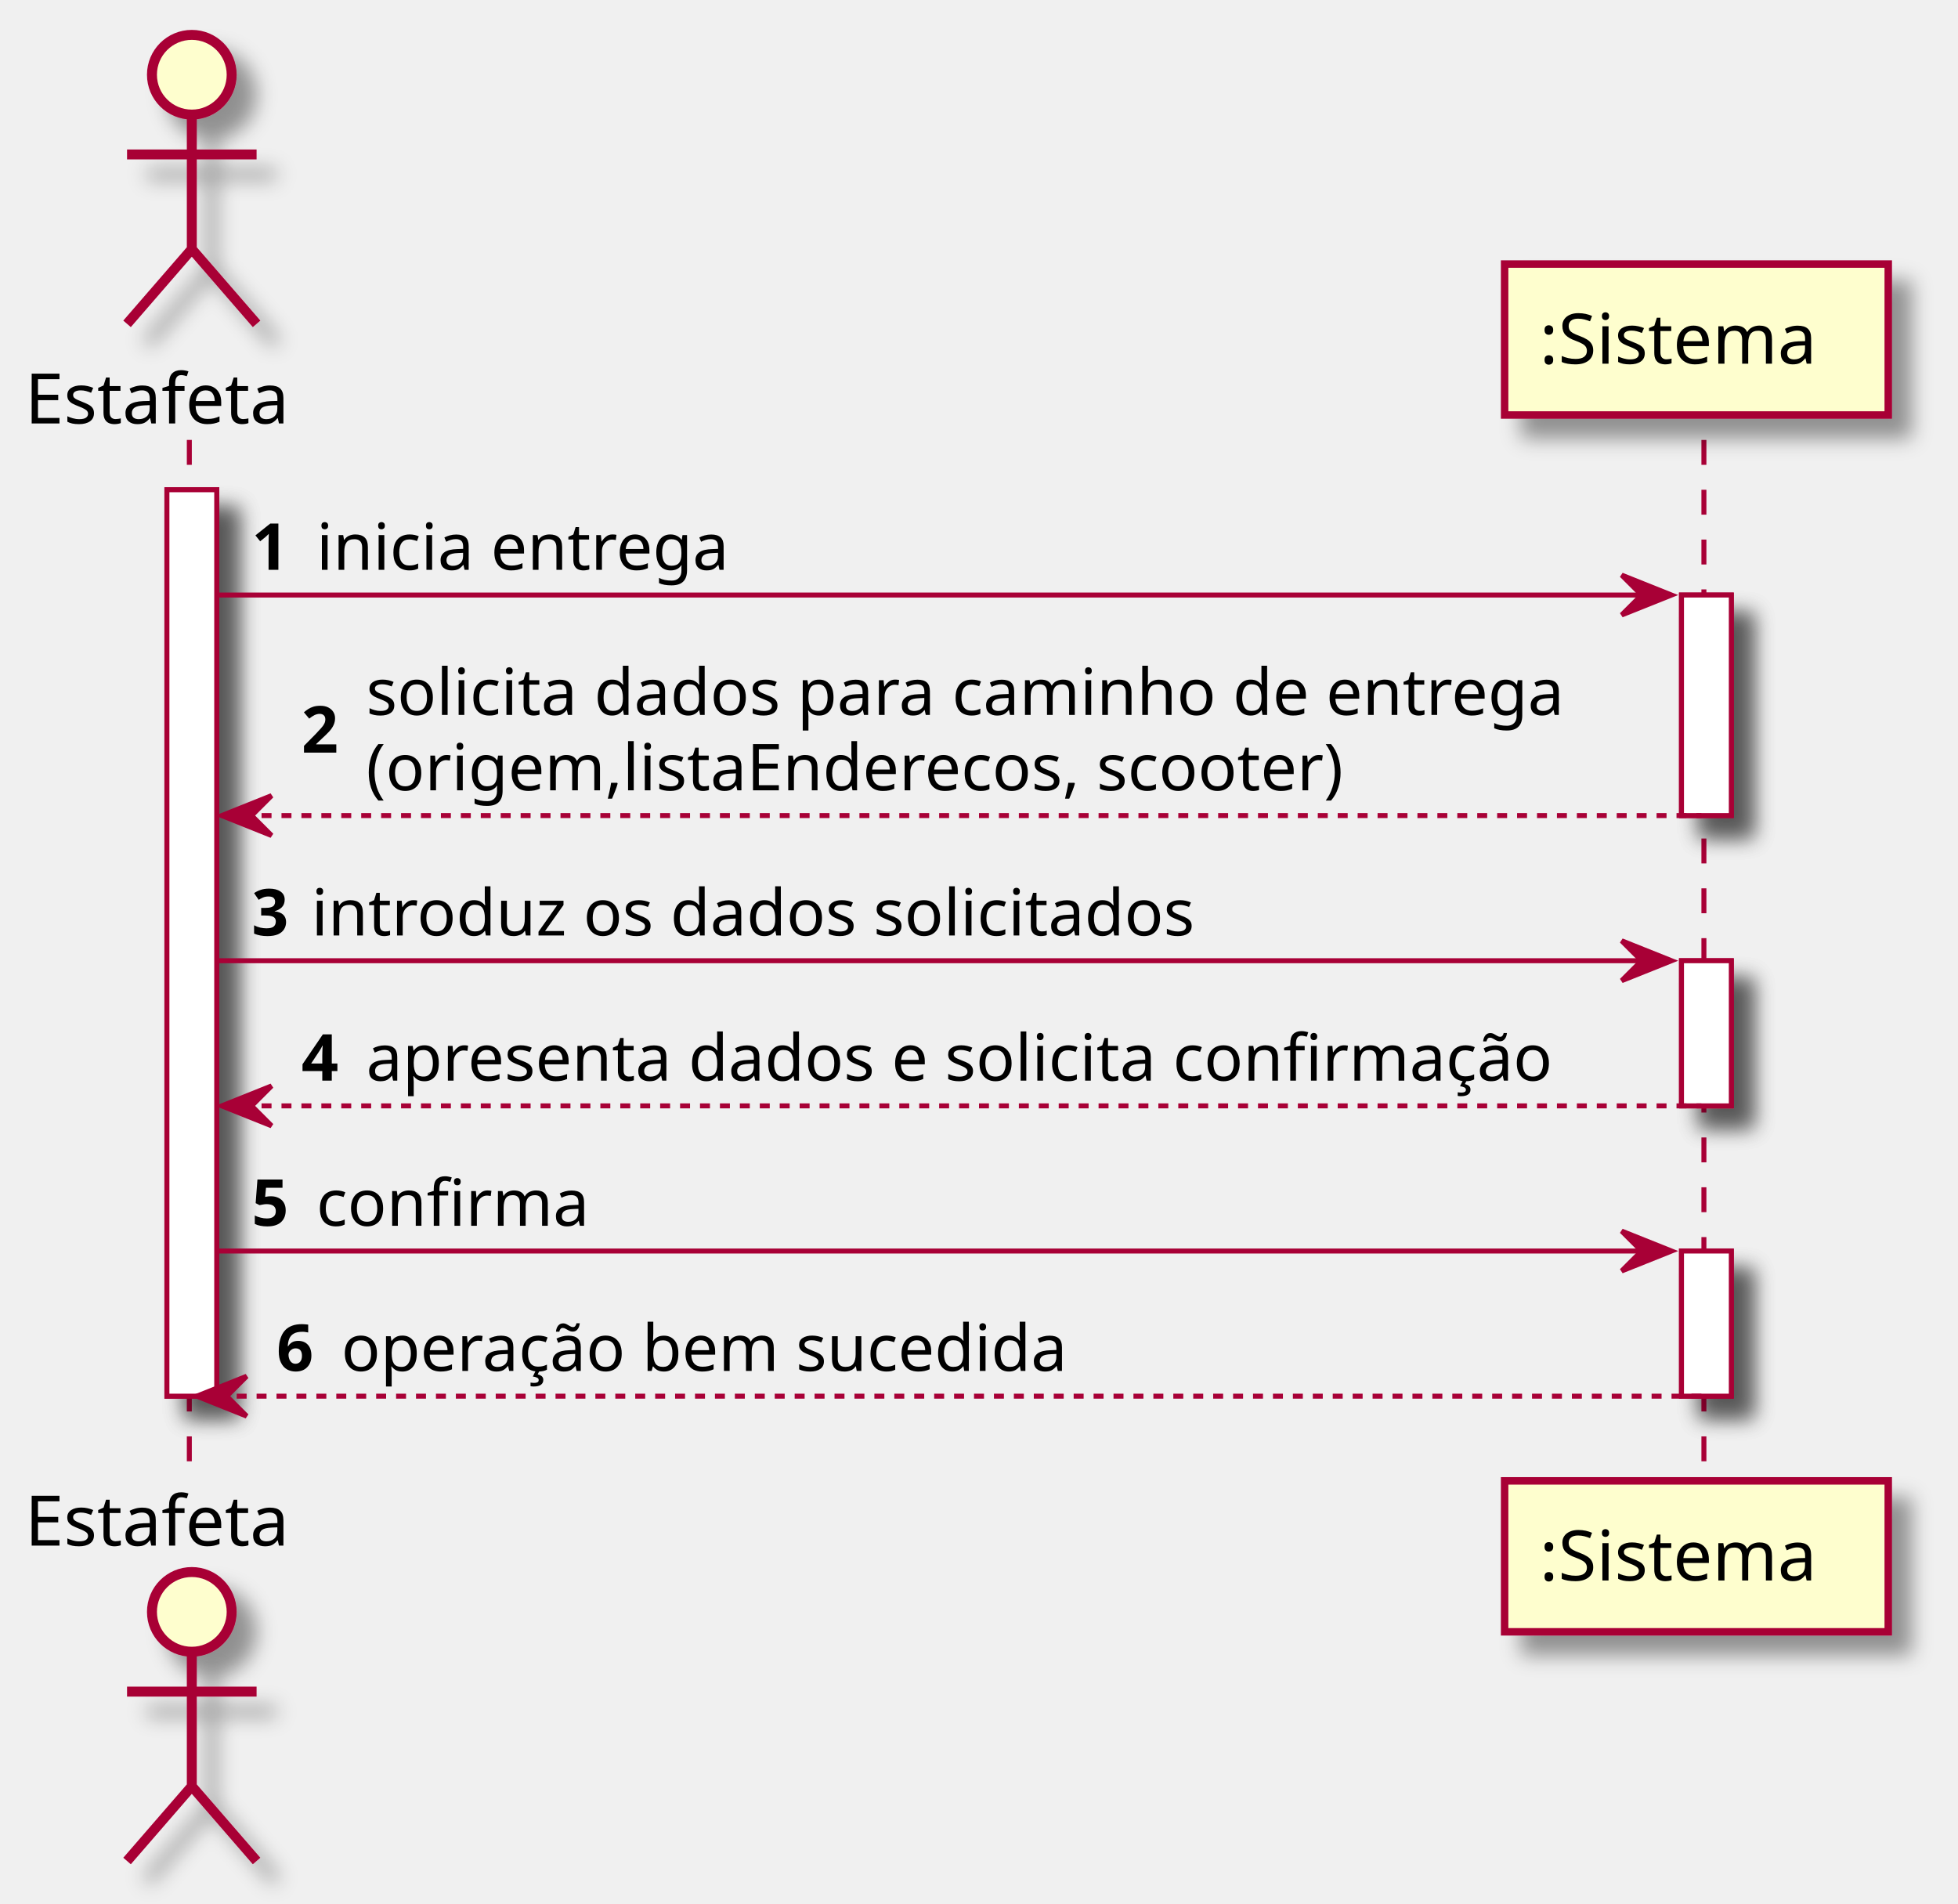
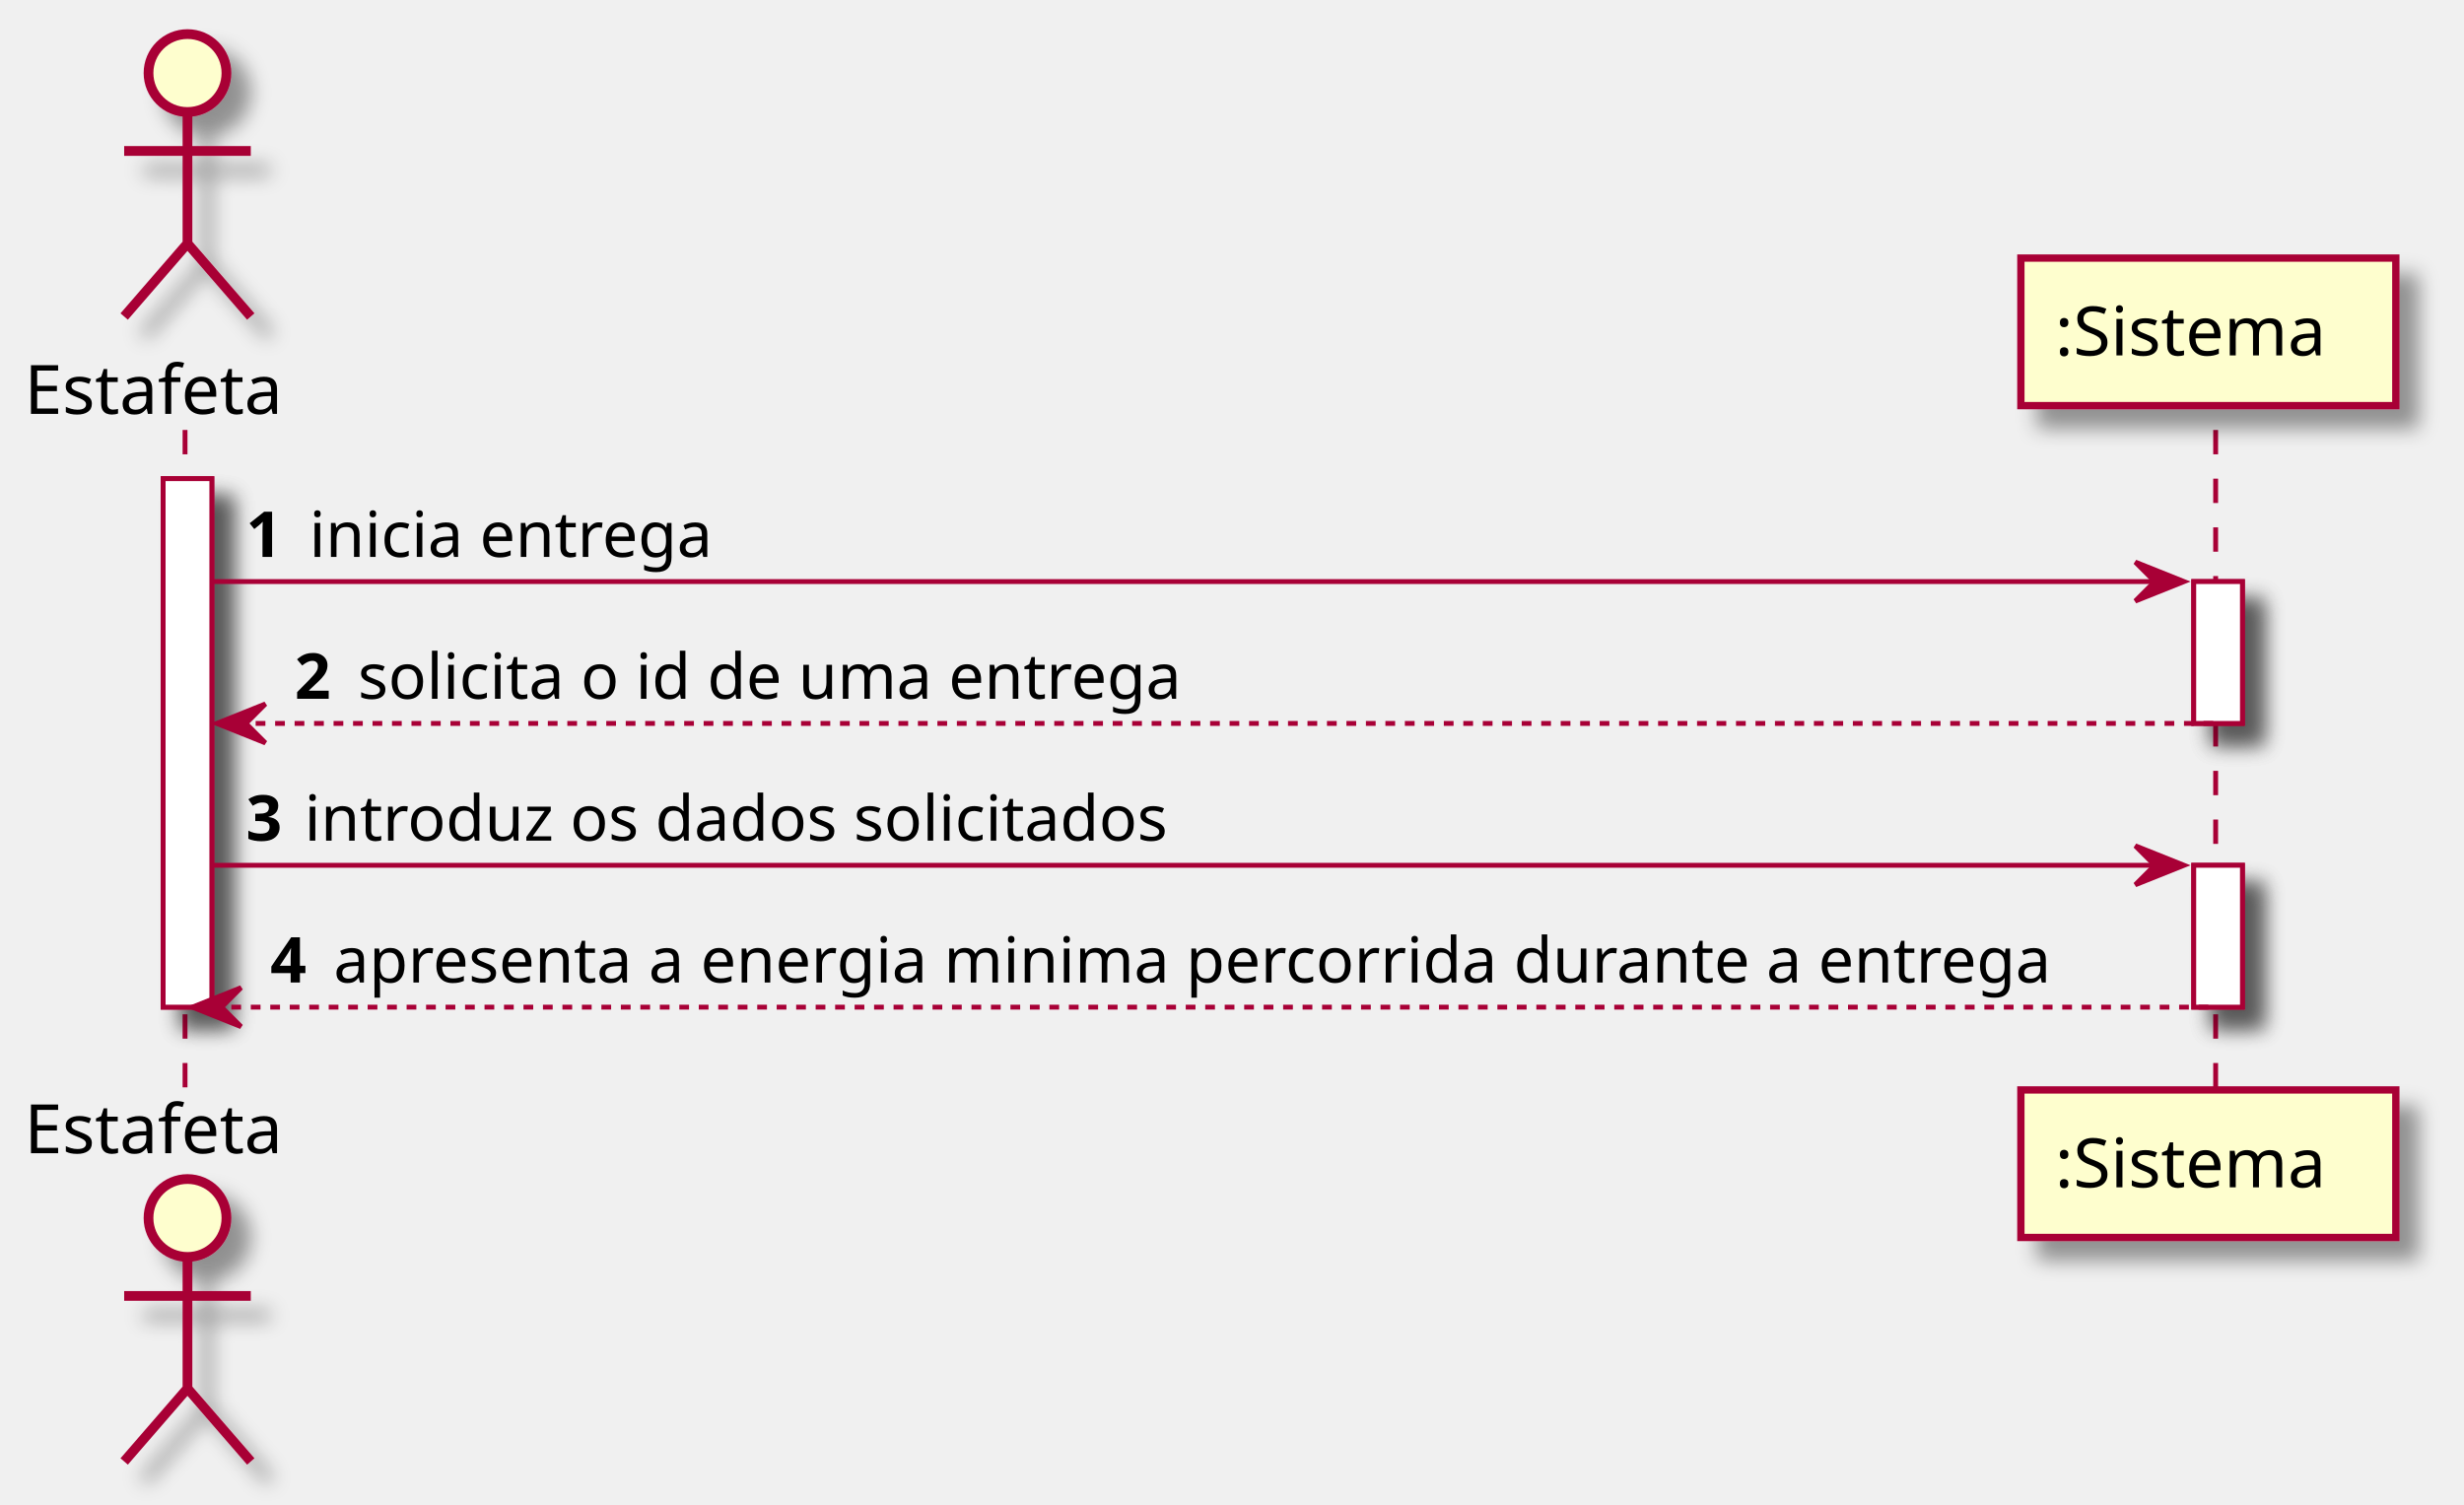
- <svg xmlns="http://www.w3.org/2000/svg" contentScriptType="application/ecmascript" contentStyleType="text/css" height="382px" preserveAspectRatio="none" style="width:393px;height:382px;" version="1.1" viewBox="0 0 393 382" width="393px" zoomAndPan="magnify">
+ <svg xmlns="http://www.w3.org/2000/svg" contentScriptType="application/ecmascript" contentStyleType="text/css" height="309px" preserveAspectRatio="none" style="width:506px;height:309px;" version="1.1" viewBox="0 0 506 309" width="506px" zoomAndPan="magnify">
  <defs>
-     <filter height="300%" id="f1vy85tmuszcst" width="300%" x="-1" y="-1">
+     <filter height="300%" id="f30n6uuccnrtm" width="300%" x="-1" y="-1">
      <feGaussianBlur result="blurOut" stdDeviation="2.0" />
      <feColorMatrix in="blurOut" result="blurOut2" type="matrix" values="0 0 0 0 0 0 0 0 0 0 0 0 0 0 0 0 0 0 .4 0" />
      <feOffset dx="4.0" dy="4.0" in="blurOut2" result="blurOut3" />
      <feBlend in="SourceGraphic" in2="blurOut3" mode="normal" />
    </filter>
  </defs>
  <g>
-     <rect fill="#FFFFFF" filter="url(#f1vy85tmuszcst)" height="181.93" style="stroke:#A80036;stroke-width:1.0;" width="10" x="33.5" y="98.297" />
-     <rect fill="#FFFFFF" filter="url(#f1vy85tmuszcst)" height="44.266" style="stroke:#A80036;stroke-width:1.0;" width="10" x="337.5" y="119.43" />
-     <rect fill="#FFFFFF" filter="url(#f1vy85tmuszcst)" height="29.133" style="stroke:#A80036;stroke-width:1.0;" width="10" x="337.5" y="192.828" />
-     <rect fill="#FFFFFF" filter="url(#f1vy85tmuszcst)" height="29.133" style="stroke:#A80036;stroke-width:1.0;" width="10" x="337.5" y="251.094" />
-     <line style="stroke:#A80036;stroke-width:1.0;stroke-dasharray:5.0,5.0;" x1="38" x2="38" y1="88.297" y2="298.227" />
-     <line style="stroke:#A80036;stroke-width:1.0;stroke-dasharray:5.0,5.0;" x1="342" x2="342" y1="88.297" y2="298.227" />
+     <rect fill="#FFFFFF" filter="url(#f30n6uuccnrtm)" height="108.531" style="stroke:#A80036;stroke-width:1.0;" width="10" x="33.5" y="98.297" />
+     <rect fill="#FFFFFF" filter="url(#f30n6uuccnrtm)" height="29.133" style="stroke:#A80036;stroke-width:1.0;" width="10" x="450.5" y="119.43" />
+     <rect fill="#FFFFFF" filter="url(#f30n6uuccnrtm)" height="29.133" style="stroke:#A80036;stroke-width:1.0;" width="10" x="450.5" y="177.695" />
+     <line style="stroke:#A80036;stroke-width:1.0;stroke-dasharray:5.0,5.0;" x1="38" x2="38" y1="88.297" y2="224.828" />
+     <line style="stroke:#A80036;stroke-width:1.0;stroke-dasharray:5.0,5.0;" x1="455" x2="455" y1="88.297" y2="224.828" />
    <text fill="#000000" font-family="sans-serif" font-size="14" lengthAdjust="spacing" textLength="61" x="5" y="84.995">Estafeta</text>
-     <ellipse cx="38.5" cy="15" fill="#FEFECE" filter="url(#f1vy85tmuszcst)" rx="8" ry="8" style="stroke:#A80036;stroke-width:2.0;" />
-     <path d="M38.5,23 L38.5,50 M25.5,31 L51.5,31 M38.5,50 L25.5,65 M38.5,50 L51.5,65 " fill="none" filter="url(#f1vy85tmuszcst)" style="stroke:#A80036;stroke-width:2.0;" />
-     <text fill="#000000" font-family="sans-serif" font-size="14" lengthAdjust="spacing" textLength="61" x="5" y="310.222">Estafeta</text>
-     <ellipse cx="38.5" cy="323.523" fill="#FEFECE" filter="url(#f1vy85tmuszcst)" rx="8" ry="8" style="stroke:#A80036;stroke-width:2.0;" />
-     <path d="M38.5,331.523 L38.5,358.523 M25.5,339.523 L51.5,339.523 M38.5,358.523 L25.5,373.523 M38.5,358.523 L51.5,373.523 " fill="none" filter="url(#f1vy85tmuszcst)" style="stroke:#A80036;stroke-width:2.0;" />
-     <rect fill="#FEFECE" filter="url(#f1vy85tmuszcst)" height="30.297" style="stroke:#A80036;stroke-width:1.5;" width="77" x="302" y="53" />
-     <text fill="#000000" font-family="sans-serif" font-size="14" lengthAdjust="spacing" textLength="63" x="309" y="72.995">:Sistema</text>
-     <rect fill="#FEFECE" filter="url(#f1vy85tmuszcst)" height="30.297" style="stroke:#A80036;stroke-width:1.5;" width="77" x="302" y="297.227" />
-     <text fill="#000000" font-family="sans-serif" font-size="14" lengthAdjust="spacing" textLength="63" x="309" y="317.222">:Sistema</text>
-     <rect fill="#FFFFFF" filter="url(#f1vy85tmuszcst)" height="181.93" style="stroke:#A80036;stroke-width:1.0;" width="10" x="33.5" y="98.297" />
-     <rect fill="#FFFFFF" filter="url(#f1vy85tmuszcst)" height="44.266" style="stroke:#A80036;stroke-width:1.0;" width="10" x="337.5" y="119.43" />
-     <rect fill="#FFFFFF" filter="url(#f1vy85tmuszcst)" height="29.133" style="stroke:#A80036;stroke-width:1.0;" width="10" x="337.5" y="192.828" />
-     <rect fill="#FFFFFF" filter="url(#f1vy85tmuszcst)" height="29.133" style="stroke:#A80036;stroke-width:1.0;" width="10" x="337.5" y="251.094" />
-     <polygon fill="#A80036" points="325.5,115.43,335.5,119.43,325.5,123.43,329.5,119.43" style="stroke:#A80036;stroke-width:1.0;" />
-     <line style="stroke:#A80036;stroke-width:1.0;" x1="43.5" x2="331.5" y1="119.43" y2="119.43" />
+     <ellipse cx="38.5" cy="15" fill="#FEFECE" filter="url(#f30n6uuccnrtm)" rx="8" ry="8" style="stroke:#A80036;stroke-width:2.0;" />
+     <path d="M38.5,23 L38.5,50 M25.5,31 L51.5,31 M38.5,50 L25.5,65 M38.5,50 L51.5,65 " fill="none" filter="url(#f30n6uuccnrtm)" style="stroke:#A80036;stroke-width:2.0;" />
+     <text fill="#000000" font-family="sans-serif" font-size="14" lengthAdjust="spacing" textLength="61" x="5" y="236.823">Estafeta</text>
+     <ellipse cx="38.5" cy="250.125" fill="#FEFECE" filter="url(#f30n6uuccnrtm)" rx="8" ry="8" style="stroke:#A80036;stroke-width:2.0;" />
+     <path d="M38.5,258.125 L38.5,285.125 M25.5,266.125 L51.5,266.125 M38.5,285.125 L25.5,300.125 M38.5,285.125 L51.5,300.125 " fill="none" filter="url(#f30n6uuccnrtm)" style="stroke:#A80036;stroke-width:2.0;" />
+     <rect fill="#FEFECE" filter="url(#f30n6uuccnrtm)" height="30.297" style="stroke:#A80036;stroke-width:1.5;" width="77" x="415" y="53" />
+     <text fill="#000000" font-family="sans-serif" font-size="14" lengthAdjust="spacing" textLength="63" x="422" y="72.995">:Sistema</text>
+     <rect fill="#FEFECE" filter="url(#f30n6uuccnrtm)" height="30.297" style="stroke:#A80036;stroke-width:1.5;" width="77" x="415" y="223.828" />
+     <text fill="#000000" font-family="sans-serif" font-size="14" lengthAdjust="spacing" textLength="63" x="422" y="243.823">:Sistema</text>
+     <rect fill="#FFFFFF" filter="url(#f30n6uuccnrtm)" height="108.531" style="stroke:#A80036;stroke-width:1.0;" width="10" x="33.5" y="98.297" />
+     <rect fill="#FFFFFF" filter="url(#f30n6uuccnrtm)" height="29.133" style="stroke:#A80036;stroke-width:1.0;" width="10" x="450.5" y="119.43" />
+     <rect fill="#FFFFFF" filter="url(#f30n6uuccnrtm)" height="29.133" style="stroke:#A80036;stroke-width:1.0;" width="10" x="450.5" y="177.695" />
+     <polygon fill="#A80036" points="438.5,115.43,448.5,119.43,438.5,123.43,442.5,119.43" style="stroke:#A80036;stroke-width:1.0;" />
+     <line style="stroke:#A80036;stroke-width:1.0;" x1="43.5" x2="444.5" y1="119.43" y2="119.43" />
    <text fill="#000000" font-family="sans-serif" font-size="13" font-weight="bold" lengthAdjust="spacing" textLength="9" x="50.5" y="114.364">1</text>
    <text fill="#000000" font-family="sans-serif" font-size="13" lengthAdjust="spacing" textLength="86" x="63.5" y="114.364">inicia entrega</text>
-     <polygon fill="#A80036" points="54.5,159.695,44.5,163.695,54.5,167.695,50.5,163.695" style="stroke:#A80036;stroke-width:1.0;" />
-     <line style="stroke:#A80036;stroke-width:1.0;stroke-dasharray:2.0,2.0;" x1="48.5" x2="341.5" y1="163.695" y2="163.695" />
-     <text fill="#000000" font-family="sans-serif" font-size="13" font-weight="bold" lengthAdjust="spacing" textLength="9" x="60.5" y="151.063">2</text>
-     <text fill="#000000" font-family="sans-serif" font-size="13" lengthAdjust="spacing" textLength="253" x="73.5" y="143.497">solicita dados para caminho de entrega</text>
-     <text fill="#000000" font-family="sans-serif" font-size="13" lengthAdjust="spacing" textLength="208" x="73.5" y="158.629">(origem,listaEnderecos, scooter)</text>
-     <polygon fill="#A80036" points="325.5,188.828,335.5,192.828,325.5,196.828,329.5,192.828" style="stroke:#A80036;stroke-width:1.0;" />
-     <line style="stroke:#A80036;stroke-width:1.0;" x1="43.5" x2="331.5" y1="192.828" y2="192.828" />
-     <text fill="#000000" font-family="sans-serif" font-size="13" font-weight="bold" lengthAdjust="spacing" textLength="8" x="50.5" y="187.762">3</text>
-     <text fill="#000000" font-family="sans-serif" font-size="13" lengthAdjust="spacing" textLength="185" x="62.5" y="187.762">introduz os dados solicitados</text>
-     <polygon fill="#A80036" points="54.5,217.961,44.5,221.961,54.5,225.961,50.5,221.961" style="stroke:#A80036;stroke-width:1.0;" />
-     <line style="stroke:#A80036;stroke-width:1.0;stroke-dasharray:2.0,2.0;" x1="48.5" x2="341.5" y1="221.961" y2="221.961" />
-     <text fill="#000000" font-family="sans-serif" font-size="13" font-weight="bold" lengthAdjust="spacing" textLength="9" x="60.5" y="216.895">4</text>
-     <text fill="#000000" font-family="sans-serif" font-size="13" lengthAdjust="spacing" textLength="252" x="73.5" y="216.895">apresenta dados e solicita confirmação</text>
-     <polygon fill="#A80036" points="325.5,247.094,335.5,251.094,325.5,255.094,329.5,251.094" style="stroke:#A80036;stroke-width:1.0;" />
-     <line style="stroke:#A80036;stroke-width:1.0;" x1="43.5" x2="331.5" y1="251.094" y2="251.094" />
-     <text fill="#000000" font-family="sans-serif" font-size="13" font-weight="bold" lengthAdjust="spacing" textLength="9" x="50.5" y="246.028">5</text>
-     <text fill="#000000" font-family="sans-serif" font-size="13" lengthAdjust="spacing" textLength="57" x="63.5" y="246.028">confirma</text>
-     <polygon fill="#A80036" points="49.5,276.227,39.5,280.227,49.5,284.227,45.5,280.227" style="stroke:#A80036;stroke-width:1.0;" />
-     <line style="stroke:#A80036;stroke-width:1.0;stroke-dasharray:2.0,2.0;" x1="43.5" x2="341.5" y1="280.227" y2="280.227" />
-     <text fill="#000000" font-family="sans-serif" font-size="13" font-weight="bold" lengthAdjust="spacing" textLength="9" x="55.5" y="275.161">6</text>
-     <text fill="#000000" font-family="sans-serif" font-size="13" lengthAdjust="spacing" textLength="154" x="68.5" y="275.161">operação bem sucedida</text>
+     <polygon fill="#A80036" points="54.5,144.562,44.5,148.562,54.5,152.562,50.5,148.562" style="stroke:#A80036;stroke-width:1.0;" />
+     <line style="stroke:#A80036;stroke-width:1.0;stroke-dasharray:2.0,2.0;" x1="48.5" x2="454.5" y1="148.562" y2="148.562" />
+     <text fill="#000000" font-family="sans-serif" font-size="13" font-weight="bold" lengthAdjust="spacing" textLength="9" x="60.5" y="143.497">2</text>
+     <text fill="#000000" font-family="sans-serif" font-size="13" lengthAdjust="spacing" textLength="178" x="73.5" y="143.497">solicita o id de uma entrega</text>
+     <polygon fill="#A80036" points="438.5,173.695,448.5,177.695,438.5,181.695,442.5,177.695" style="stroke:#A80036;stroke-width:1.0;" />
+     <line style="stroke:#A80036;stroke-width:1.0;" x1="43.5" x2="444.5" y1="177.695" y2="177.695" />
+     <text fill="#000000" font-family="sans-serif" font-size="13" font-weight="bold" lengthAdjust="spacing" textLength="8" x="50.5" y="172.629">3</text>
+     <text fill="#000000" font-family="sans-serif" font-size="13" lengthAdjust="spacing" textLength="185" x="62.5" y="172.629">introduz os dados solicitados</text>
+     <polygon fill="#A80036" points="49.5,202.828,39.5,206.828,49.5,210.828,45.5,206.828" style="stroke:#A80036;stroke-width:1.0;" />
+     <line style="stroke:#A80036;stroke-width:1.0;stroke-dasharray:2.0,2.0;" x1="43.5" x2="454.5" y1="206.828" y2="206.828" />
+     <text fill="#000000" font-family="sans-serif" font-size="13" font-weight="bold" lengthAdjust="spacing" textLength="9" x="55.5" y="201.762">4</text>
+     <text fill="#000000" font-family="sans-serif" font-size="13" lengthAdjust="spacing" textLength="370" x="68.5" y="201.762">apresenta a energia minima percorrida durante a entrega</text>
  </g>
</svg>
